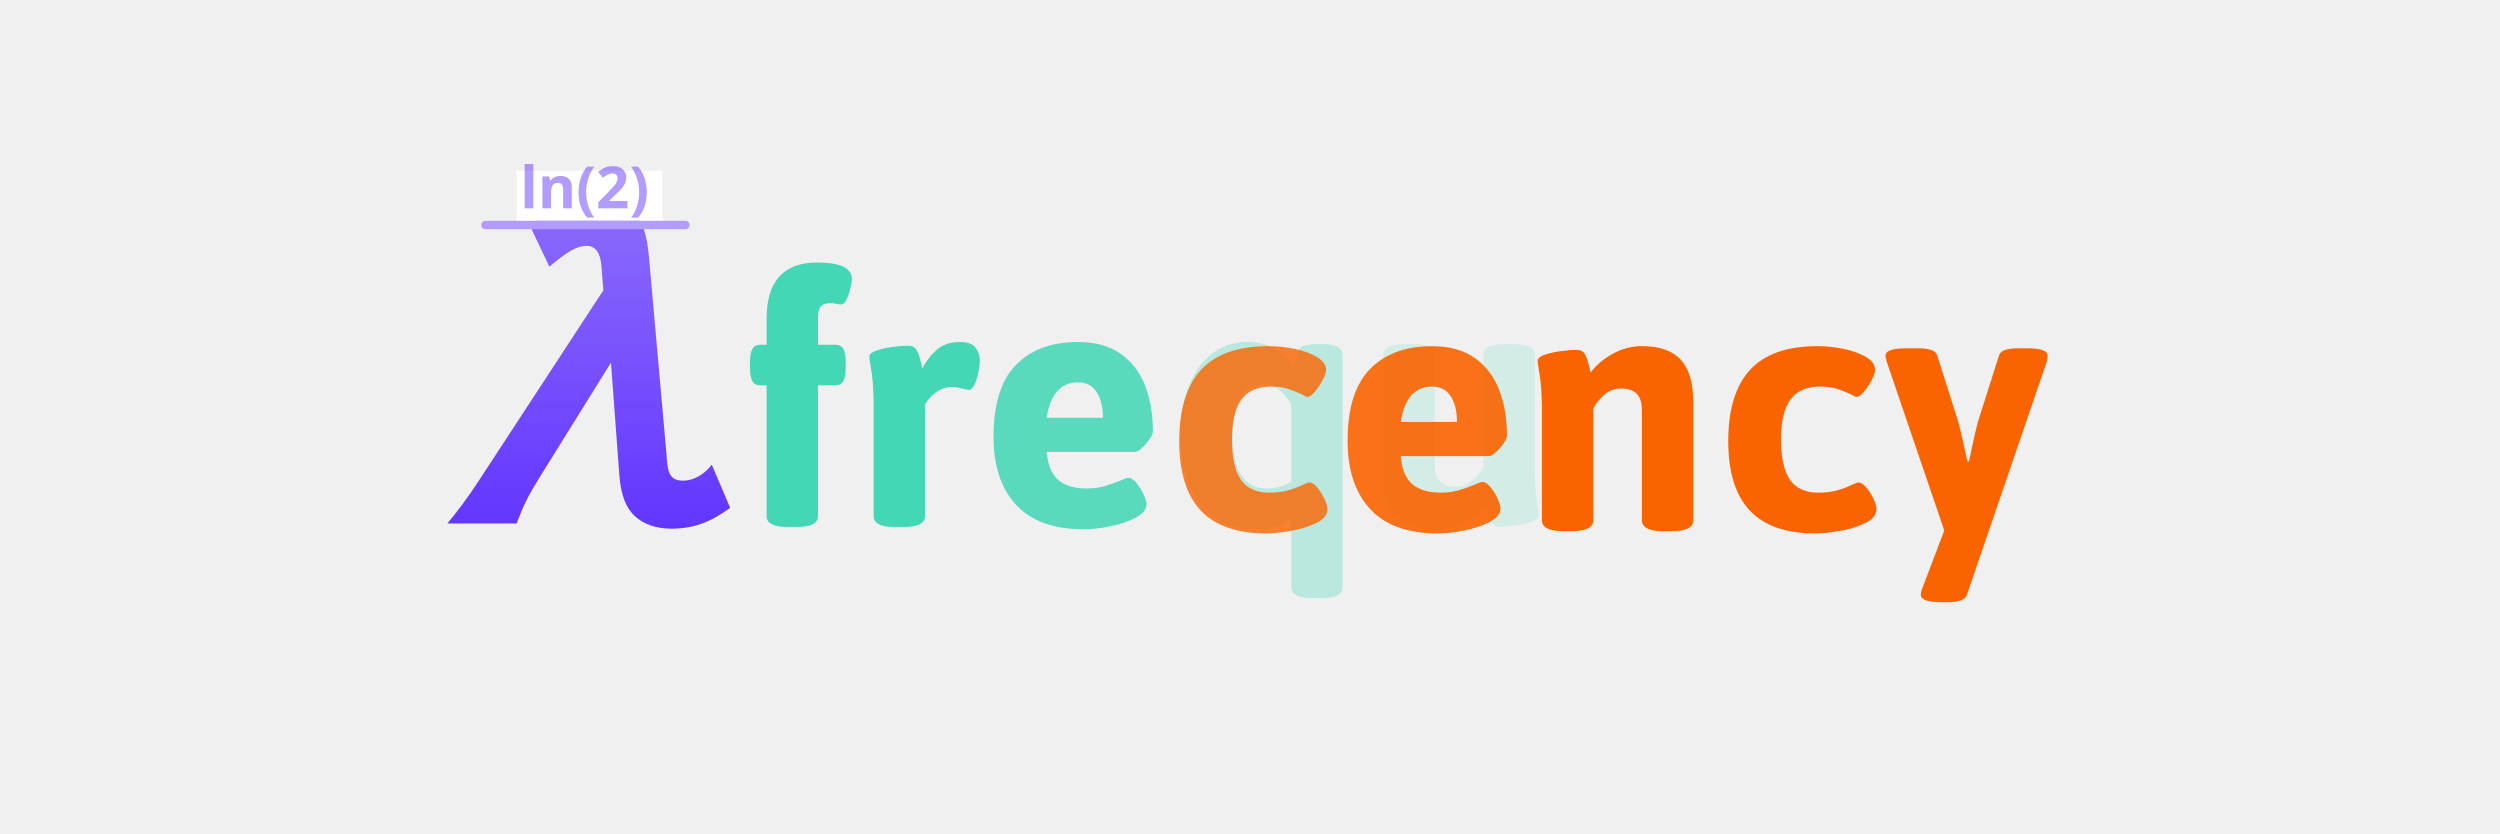
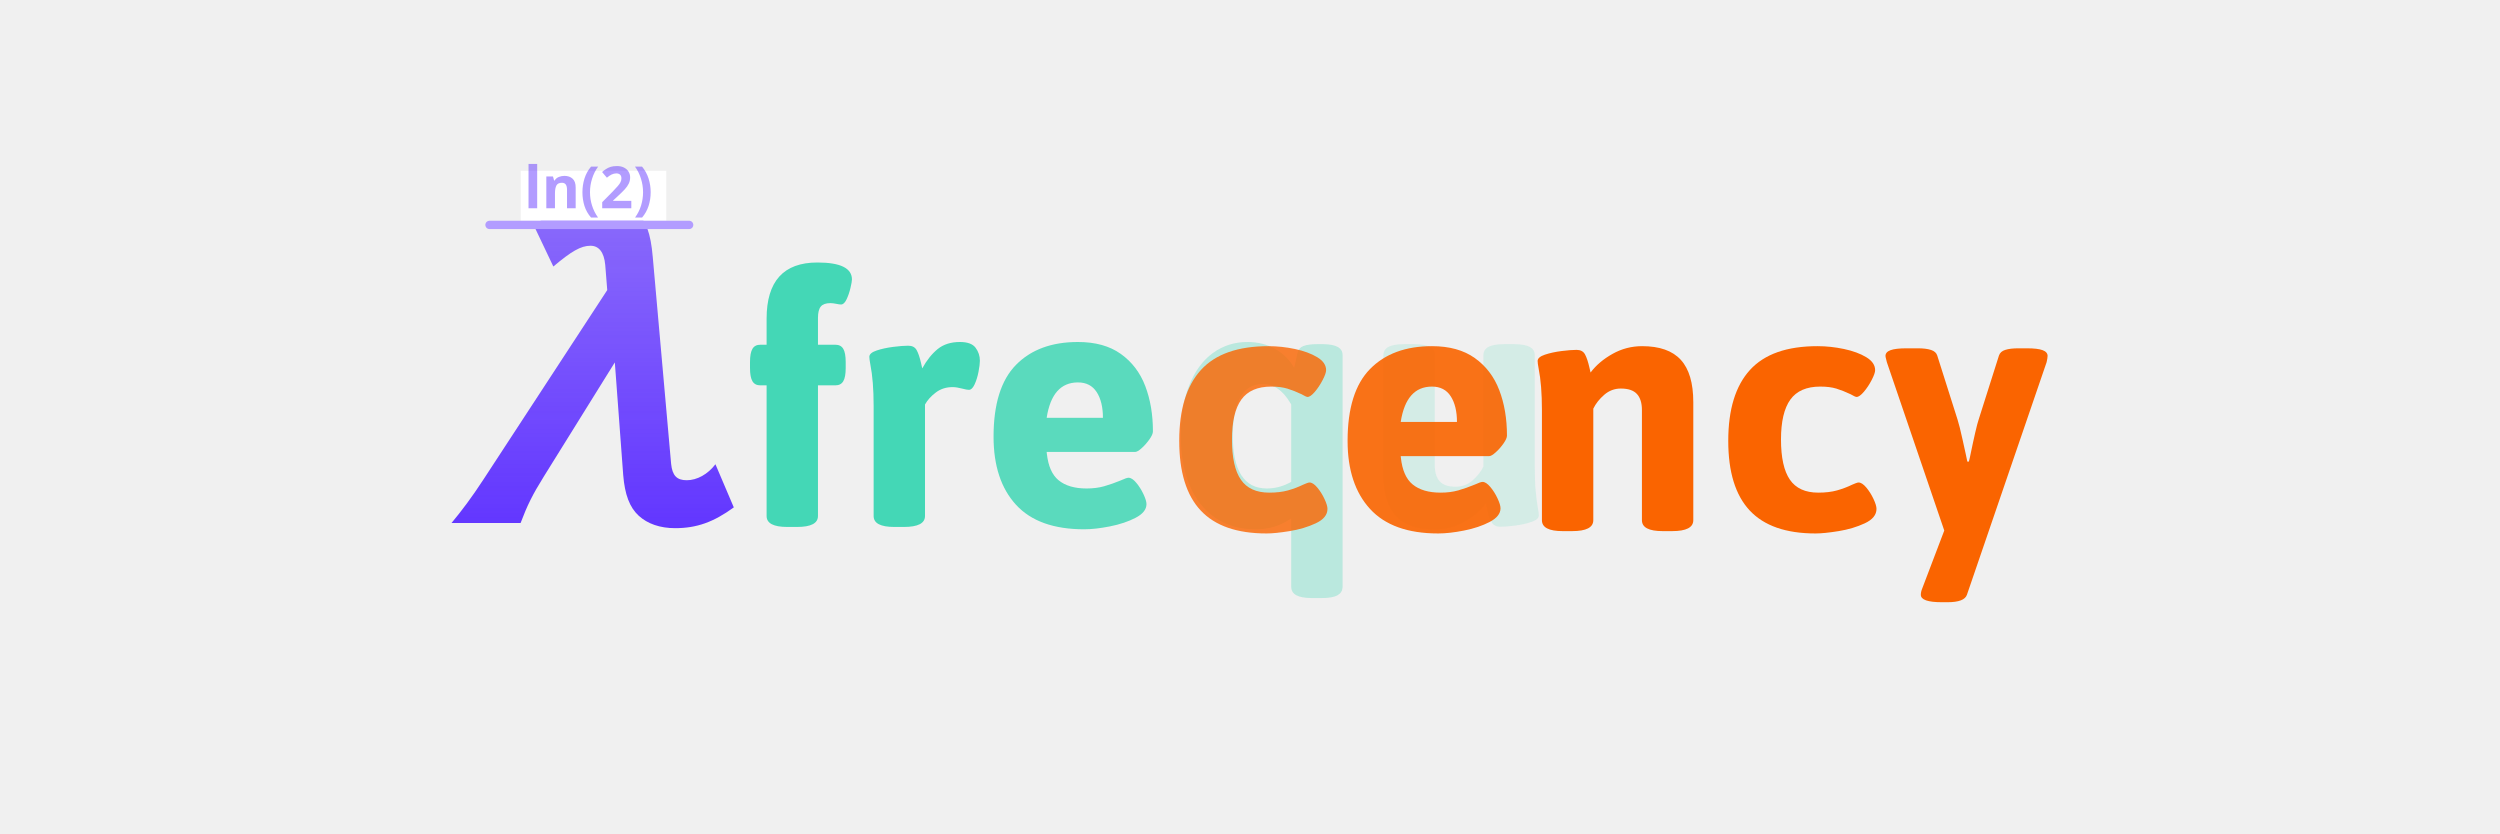
<svg xmlns="http://www.w3.org/2000/svg" width="600px" height="200px" viewBox="0 0 600 200" version="1.1">
  <defs>
    <linearGradient x1="50%" y1="0%" x2="50%" y2="100%" id="linearGradient-1">
      <stop stop-color="#6236FF" stop-opacity="0.71" offset="0%" />
      <stop stop-color="#6236FF" offset="100%" />
    </linearGradient>
  </defs>
  <g id="Header-Photo-Copy-3" stroke="none" stroke-width="1" fill="none" fill-rule="evenodd">
    <g id="Group" transform="translate(180, 63)" fill-rule="nonzero">
      <path d="M164.297,64.031 C166.828,64.031 169.195,63.414 171.398,62.18 C173.602,60.945 175.359,59.438 176.672,57.656 L176.672,57.656 L176.906,58.828 C177.156,60.297 177.492,61.43 177.914,62.227 C178.336,63.023 179.047,63.422 180.047,63.422 C180.953,63.422 182.148,63.328 183.633,63.141 C185.117,62.953 186.438,62.656 187.594,62.25 C188.75,61.844 189.328,61.328 189.328,60.703 C189.328,60.359 189.25,59.766 189.094,58.922 C188.875,57.641 188.695,56.258 188.555,54.773 C188.414,53.289 188.344,51.234 188.344,48.609 L188.344,48.609 L188.344,22.219 C188.344,21.344 187.938,20.688 187.125,20.25 C186.312,19.812 185.047,19.594 183.328,19.594 L183.328,19.594 L181.031,19.594 C179.312,19.594 178.047,19.812 177.234,20.25 C176.422,20.688 176.016,21.344 176.016,22.219 L176.016,22.219 L176.016,48.984 C175.391,50.234 174.508,51.352 173.367,52.336 C172.227,53.32 170.891,53.812 169.359,53.812 C167.578,53.812 166.297,53.375 165.516,52.5 C164.734,51.625 164.344,50.328 164.344,48.609 L164.344,48.609 L164.344,22.219 C164.344,21.344 163.938,20.688 163.125,20.25 C162.312,19.812 161.047,19.594 159.328,19.594 L159.328,19.594 L157.031,19.594 C155.312,19.594 154.047,19.812 153.234,20.25 C152.422,20.688 152.016,21.344 152.016,22.219 L152.016,22.219 L152.016,50.484 C152.016,55.109 153.016,58.523 155.016,60.727 C157.016,62.93 160.109,64.031 164.297,64.031 Z" id="u" fill="#44D7B6" opacity="0.163" />
      <path d="M119.391,19.078 C121.922,19.078 124.172,19.656 126.141,20.812 C128.109,21.969 129.594,23.469 130.594,25.312 L130.594,25.312 L131.016,23.531 L131.076,23.269 C131.23,22.59 131.335,22.083 131.391,21.75 C131.578,20.906 132.062,20.336 132.844,20.039 C133.625,19.742 134.75,19.594 136.219,19.594 L136.219,19.594 L137.25,19.594 L137.588,19.597 C139.134,19.624 140.28,19.842 141.023,20.25 C141.82,20.688 142.219,21.344 142.219,22.219 L142.219,22.219 L142.219,77.812 L142.213,78.003 C142.16,78.815 141.763,79.431 141.023,79.852 C140.227,80.305 138.969,80.531 137.25,80.531 L137.25,80.531 L134.906,80.531 L134.569,80.528 C133.021,80.5 131.868,80.274 131.109,79.852 C130.297,79.398 129.891,78.719 129.891,77.812 L129.891,77.812 L129.891,61.406 L129.548,61.639 C127.133,63.234 124.419,64.031 121.406,64.031 C117.625,64.031 114.383,63.109 111.68,61.266 C108.977,59.422 106.922,56.812 105.516,53.438 C104.109,50.062 103.406,46.109 103.406,41.578 C103.406,36.859 104.086,32.805 105.445,29.414 C106.805,26.023 108.695,23.453 111.117,21.703 C113.539,19.953 116.297,19.078 119.391,19.078 Z M123.094,29.156 C120.688,29.156 118.883,30.211 117.68,32.32 C116.477,34.43 115.875,37.516 115.875,41.578 C115.875,45.766 116.555,48.922 117.914,51.047 C119.273,53.172 121.312,54.234 124.031,54.234 C126.094,54.234 128.047,53.703 129.891,52.641 L129.891,52.641 L129.891,34.078 L129.711,33.766 C127.9,30.693 125.695,29.156 123.094,29.156 Z" id="q" fill="#44D7B6" opacity="0.317" />
      <path d="M287.422,81.531 C290.109,81.531 291.656,80.938 292.062,79.75 L292.062,79.75 L311.188,23.922 C311.344,23.234 311.422,22.734 311.422,22.422 C311.422,21.797 311.023,21.336 310.227,21.039 C309.43,20.742 308.172,20.594 306.453,20.594 L306.453,20.594 L304.438,20.594 C303.125,20.594 302.07,20.719 301.273,20.969 C300.477,21.219 299.969,21.672 299.75,22.328 L299.75,22.328 L294.875,37.703 C294.5,38.766 293.797,41.797 292.766,46.797 C292.641,47.234 292.562,47.562 292.531,47.781 L292.531,47.781 L292.156,47.781 L291.828,46.188 C291.734,45.781 291.453,44.508 290.984,42.367 C290.516,40.227 290.125,38.672 289.812,37.703 L289.812,37.703 L284.938,22.328 C284.75,21.703 284.258,21.258 283.461,20.992 C282.664,20.727 281.609,20.594 280.297,20.594 L280.297,20.594 L277.578,20.594 C275.828,20.594 274.547,20.742 273.734,21.039 C272.922,21.336 272.516,21.797 272.516,22.422 C272.516,22.578 272.562,22.82 272.656,23.148 C272.75,23.477 272.812,23.734 272.844,23.922 L272.844,23.922 L286.625,64.328 L281.328,78.25 C281.109,78.781 281,79.281 281,79.75 C281,80.938 282.672,81.531 286.016,81.531 L286.016,81.531 L287.422,81.531 Z" id="Path" fill="#FA6400" />
      <path d="M255.734,65.031 C257.109,65.031 258.953,64.844 261.266,64.469 C263.578,64.094 265.672,63.469 267.547,62.594 C269.422,61.719 270.359,60.562 270.359,59.125 C270.359,58.562 270.117,57.766 269.633,56.734 C269.148,55.703 268.57,54.789 267.898,53.992 C267.227,53.195 266.609,52.797 266.047,52.797 C265.891,52.797 265.656,52.859 265.344,52.984 C265.031,53.109 264.766,53.219 264.547,53.312 C263.391,53.875 262.172,54.336 260.891,54.695 C259.609,55.055 258.109,55.234 256.391,55.234 C253.266,55.234 250.992,54.195 249.57,52.117 C248.148,50.039 247.438,46.828 247.438,42.484 C247.438,38.172 248.188,34.977 249.688,32.898 C251.188,30.82 253.578,29.781 256.859,29.781 C258.391,29.781 259.688,29.945 260.75,30.273 C261.812,30.602 262.938,31.047 264.125,31.609 C264.875,32.047 265.359,32.266 265.578,32.266 C266.047,32.266 266.633,31.852 267.336,31.023 C268.039,30.195 268.664,29.25 269.211,28.188 C269.758,27.125 270.031,26.344 270.031,25.844 C270.031,24.625 269.32,23.586 267.898,22.727 C266.477,21.867 264.695,21.211 262.555,20.758 C260.414,20.305 258.297,20.078 256.203,20.078 C248.859,20.078 243.453,21.984 239.984,25.797 C236.516,29.609 234.781,35.281 234.781,42.812 C234.781,50.281 236.5,55.852 239.938,59.523 C243.375,63.195 248.641,65.031 255.734,65.031 Z" id="Path" fill="#FA6400" />
      <path d="M197.328,64.469 C200.703,64.469 202.391,63.594 202.391,61.844 L202.391,61.844 L202.391,35.078 C202.984,33.859 203.859,32.75 205.016,31.75 C206.172,30.75 207.5,30.25 209,30.25 C210.781,30.25 212.07,30.688 212.867,31.562 C213.664,32.438 214.062,33.719 214.062,35.406 L214.062,35.406 L214.062,61.844 C214.062,63.594 215.719,64.469 219.031,64.469 L219.031,64.469 L221.328,64.469 C224.703,64.469 226.391,63.594 226.391,61.844 L226.391,61.844 L226.391,33.531 C226.391,28.938 225.391,25.547 223.391,23.359 C221.391,21.172 218.297,20.078 214.109,20.078 C211.578,20.078 209.211,20.695 207.008,21.93 C204.805,23.164 203.047,24.656 201.734,26.406 L201.734,26.406 L201.453,25.188 C201.141,23.812 200.789,22.766 200.398,22.047 C200.008,21.328 199.328,20.969 198.359,20.969 C197.453,20.969 196.258,21.062 194.773,21.25 C193.289,21.438 191.961,21.727 190.789,22.117 C189.617,22.508 189.031,23.016 189.031,23.641 C189.031,23.984 189.109,24.578 189.266,25.422 C189.797,28.078 190.062,31.406 190.062,35.406 L190.062,35.406 L190.062,61.844 C190.062,63.594 191.719,64.469 195.031,64.469 L195.031,64.469 L197.328,64.469 Z" id="Path" fill="#FA6400" />
      <path d="M163.672,20.078 C167.859,20.078 171.289,21.031 173.961,22.938 C176.633,24.844 178.586,27.406 179.82,30.625 C181.055,33.844 181.672,37.484 181.672,41.547 C181.672,42.016 181.398,42.641 180.852,43.422 C180.305,44.203 179.688,44.906 179,45.531 C178.312,46.156 177.781,46.469 177.406,46.469 L177.406,46.469 L156.172,46.469 L156.209,46.847 C156.53,49.835 157.463,51.967 159.008,53.242 C160.617,54.57 162.859,55.234 165.734,55.234 C167.297,55.234 168.711,55.055 169.977,54.695 C171.242,54.336 172.594,53.859 174.031,53.266 C174.906,52.859 175.5,52.656 175.812,52.656 C176.375,52.656 176.992,53.055 177.664,53.852 C178.336,54.648 178.914,55.562 179.398,56.594 C179.883,57.625 180.125,58.422 180.125,58.984 C180.125,60.266 179.258,61.359 177.523,62.266 C175.789,63.172 173.742,63.859 171.383,64.328 C169.023,64.797 166.953,65.031 165.172,65.031 C157.859,65.031 152.406,63.07 148.812,59.148 C145.219,55.227 143.422,49.781 143.422,42.812 C143.422,34.969 145.219,29.219 148.812,25.562 C152.406,21.906 157.359,20.078 163.672,20.078 Z M163.672,29.781 C159.547,29.781 157.047,32.609 156.172,38.266 L156.172,38.266 L169.672,38.266 C169.672,35.703 169.172,33.648 168.172,32.102 C167.172,30.555 165.672,29.781 163.672,29.781 Z" id="Path-3" fill="#FA6400" opacity="0.906" />
      <path d="M123.969,65.031 C125.344,65.031 127.188,64.844 129.5,64.469 C131.812,64.094 133.906,63.469 135.781,62.594 C137.656,61.719 138.594,60.562 138.594,59.125 C138.594,58.562 138.352,57.766 137.867,56.734 C137.383,55.703 136.805,54.789 136.133,53.992 C135.461,53.195 134.844,52.797 134.281,52.797 C134.125,52.797 133.891,52.859 133.578,52.984 C133.266,53.109 133,53.219 132.781,53.312 C131.625,53.875 130.406,54.336 129.125,54.695 C127.844,55.055 126.344,55.234 124.625,55.234 C121.5,55.234 119.227,54.195 117.805,52.117 C116.383,50.039 115.672,46.828 115.672,42.484 C115.672,38.172 116.422,34.977 117.922,32.898 C119.422,30.82 121.812,29.781 125.094,29.781 C126.625,29.781 127.922,29.945 128.984,30.273 C130.047,30.602 131.172,31.047 132.359,31.609 C133.109,32.047 133.594,32.266 133.812,32.266 C134.281,32.266 134.867,31.852 135.57,31.023 C136.273,30.195 136.898,29.25 137.445,28.188 C137.992,27.125 138.266,26.344 138.266,25.844 C138.266,24.625 137.555,23.586 136.133,22.727 C134.711,21.867 132.93,21.211 130.789,20.758 C128.648,20.305 126.531,20.078 124.438,20.078 C117.094,20.078 111.688,21.984 108.219,25.797 C104.75,29.609 103.016,35.281 103.016,42.812 C103.016,50.281 104.734,55.852 108.172,59.523 C111.609,63.195 116.875,65.031 123.969,65.031 Z" id="Path" fill="#FA6400" opacity="0.808" />
      <path d="M78.703,19.078 C82.891,19.078 86.32,20.031 88.992,21.938 C91.664,23.844 93.617,26.406 94.852,29.625 C96.086,32.844 96.703,36.484 96.703,40.547 C96.703,41.016 96.43,41.641 95.883,42.422 C95.336,43.203 94.719,43.906 94.031,44.531 C93.344,45.156 92.812,45.469 92.438,45.469 L92.438,45.469 L71.203,45.469 L71.24,45.847 C71.561,48.835 72.494,50.967 74.039,52.242 C75.648,53.57 77.891,54.234 80.766,54.234 C82.328,54.234 83.742,54.055 85.008,53.695 C86.273,53.336 87.625,52.859 89.062,52.266 C89.938,51.859 90.531,51.656 90.844,51.656 C91.406,51.656 92.023,52.055 92.695,52.852 C93.367,53.648 93.945,54.562 94.43,55.594 C94.914,56.625 95.156,57.422 95.156,57.984 C95.156,59.266 94.289,60.359 92.555,61.266 C90.82,62.172 88.773,62.859 86.414,63.328 C84.055,63.797 81.984,64.031 80.203,64.031 C72.891,64.031 67.438,62.07 63.844,58.148 C60.25,54.227 58.453,48.781 58.453,41.812 C58.453,33.969 60.25,28.219 63.844,24.562 C67.438,20.906 72.391,19.078 78.703,19.078 Z M78.703,28.781 C74.578,28.781 72.078,31.609 71.203,37.266 L71.203,37.266 L84.703,37.266 C84.703,34.703 84.203,32.648 83.203,31.102 C82.203,29.555 80.703,28.781 78.703,28.781 Z" id="Path-2" fill="#44D7B6" opacity="0.868" />
      <path d="M36.938,63.469 C40.312,63.469 42,62.594 42,60.844 L42,60.844 L42,34.078 C42.594,33.016 43.461,32.055 44.602,31.195 C45.742,30.336 47.078,29.906 48.609,29.906 C49.266,29.906 50.062,30.031 51,30.281 C51.688,30.469 52.203,30.562 52.547,30.562 C53.047,30.562 53.5,30.125 53.906,29.25 C54.312,28.375 54.625,27.367 54.844,26.227 C55.062,25.086 55.172,24.203 55.172,23.578 C55.172,22.422 54.828,21.383 54.141,20.461 C53.453,19.539 52.203,19.078 50.391,19.078 C48.203,19.078 46.414,19.648 45.023,20.789 C43.633,21.93 42.406,23.469 41.344,25.406 L41.344,25.406 L41.062,24.188 C40.75,22.812 40.398,21.766 40.008,21.047 C39.617,20.328 38.938,19.969 37.969,19.969 C37.062,19.969 35.867,20.062 34.383,20.25 C32.898,20.438 31.57,20.727 30.398,21.117 C29.227,21.508 28.641,22.016 28.641,22.641 C28.641,22.984 28.719,23.578 28.875,24.422 C29.406,27.078 29.672,30.406 29.672,34.406 L29.672,34.406 L29.672,60.844 C29.672,62.594 31.328,63.469 34.641,63.469 L34.641,63.469 L36.938,63.469 Z" id="Path" fill="#44D7B6" />
      <path d="M11.297,63.469 C14.641,63.469 16.312,62.594 16.312,60.844 L16.312,60.844 L16.312,29.484 L20.484,29.484 C21.359,29.484 21.992,29.156 22.383,28.5 C22.773,27.844 22.969,26.781 22.969,25.312 L22.969,25.312 L22.969,23.906 C22.969,22.438 22.773,21.375 22.383,20.719 C21.992,20.062 21.359,19.734 20.484,19.734 L20.484,19.734 L16.312,19.734 L16.312,13.312 C16.312,12.031 16.539,11.117 16.992,10.57 C17.445,10.023 18.219,9.75 19.312,9.75 C19.688,9.75 20.188,9.812 20.812,9.938 C21.219,10.031 21.562,10.078 21.844,10.078 C22.344,10.078 22.789,9.664 23.18,8.836 C23.57,8.008 23.883,7.094 24.117,6.094 C24.352,5.094 24.469,4.422 24.469,4.078 C24.469,1.359 21.703,0 16.172,0 C8.047,0 3.984,4.5 3.984,13.5 L3.984,13.5 L3.984,19.734 L2.484,19.734 C1.609,19.734 0.977,20.062 0.586,20.719 C0.195,21.375 0,22.438 0,23.906 L0,23.906 L0,25.312 C0,26.781 0.195,27.844 0.586,28.5 C0.977,29.156 1.609,29.484 2.484,29.484 L2.484,29.484 L3.984,29.484 L3.984,60.844 C3.984,62.594 5.641,63.469 8.953,63.469 L8.953,63.469 L11.297,63.469 Z" id="f" fill="#44D7B6" />
    </g>
-     <g id="Group" transform="translate(107.368, 38)">
-       <path d="M53.76,88.88 C58.944,88.88 62.976,87.44 67.872,83.888 L63.456,73.52 C61.632,75.92 59.04,77.36 56.544,77.36 C54.144,77.36 53.088,76.208 52.8,73.424 L48.384,23.696 C47.904,18.032 46.752,14.864 44.352,12.752 C42.624,11.024 39.84,10.16 36.384,10.16 C33.6,10.16 30.24,10.736 27.648,11.696 C25.152,12.56 23.328,13.52 19.776,16.112 L24.48,26 C28.8,22.352 31.104,21.008 33.408,21.008 C35.424,21.008 36.672,22.544 36.96,25.616 L37.44,31.664 L7.68,77.168 C4.8,81.584 2.4,84.752 0,87.632 L16.608,87.632 C18.24,83.312 19.488,80.816 22.176,76.496 L39.264,49.04 L41.28,76.112 C41.664,80.816 42.816,83.888 45.024,85.904 C47.136,87.824 50.112,88.88 53.76,88.88 Z" id="λ" fill="url(#linearGradient-1)" fill-rule="nonzero" />
-       <g id="ln2" transform="translate(9.132, 0)">
-         <rect id="Rectangle" fill="#FFFFFF" x="7.5" y="3" width="35" height="12" />
+     <g id="Logo" transform="translate(108.368, 38)">
+       <path d="M53.659,88.76 C58.833,88.76 62.857,87.322 67.744,83.775 L63.337,73.421 C61.516,75.818 58.929,77.256 56.438,77.256 C54.042,77.256 52.988,76.105 52.701,73.325 L48.293,23.664 C47.814,18.008 46.664,14.844 44.269,12.735 C42.544,11.009 39.765,10.146 36.316,10.146 C33.537,10.146 30.183,10.722 27.596,11.68 C25.105,12.543 23.284,13.502 19.739,16.09 L24.434,25.965 C28.746,22.322 31.045,20.98 33.345,20.98 C35.357,20.98 36.603,22.514 36.89,25.581 L37.37,31.621 L7.666,77.064 C4.791,81.474 2.395,84.638 0,87.514 L16.577,87.514 C18.206,83.2 19.451,80.707 22.134,76.393 L39.19,48.974 L41.202,76.009 C41.586,80.707 42.735,83.775 44.939,85.788 C47.047,87.706 50.018,88.76 53.659,88.76 Z" id="λ" fill="url(#linearGradient-1)" fill-rule="nonzero" />
+       <g id="ln2" transform="translate(9.11481, -0.009438)">
+         <rect id="Rectangle" fill="#FFFFFF" x="7.486" y="3.005" width="34.934" height="11.984" />
        <text id="ln(2)" opacity="0.49" font-family="TsukuBRdGothic-Bold, Tsukushi B Round Gothic" font-size="14" font-weight="bold" fill="#6236FF">
-           <tspan x="8.316" y="12">ln(2)</tspan>
+           <tspan x="8.27" y="12">ln(2)</tspan>
        </text>
-         <line x1="-1.77809156e-15" y1="16" x2="48" y2="16" id="Line" stroke="#B29CFF" stroke-width="2" stroke-linecap="round" />
+         <line x1="-1.77474457e-15" y1="15.988" x2="47.91" y2="15.988" id="Line" stroke="#B29CFF" stroke-width="2" stroke-linecap="round" />
      </g>
    </g>
  </g>
</svg>
